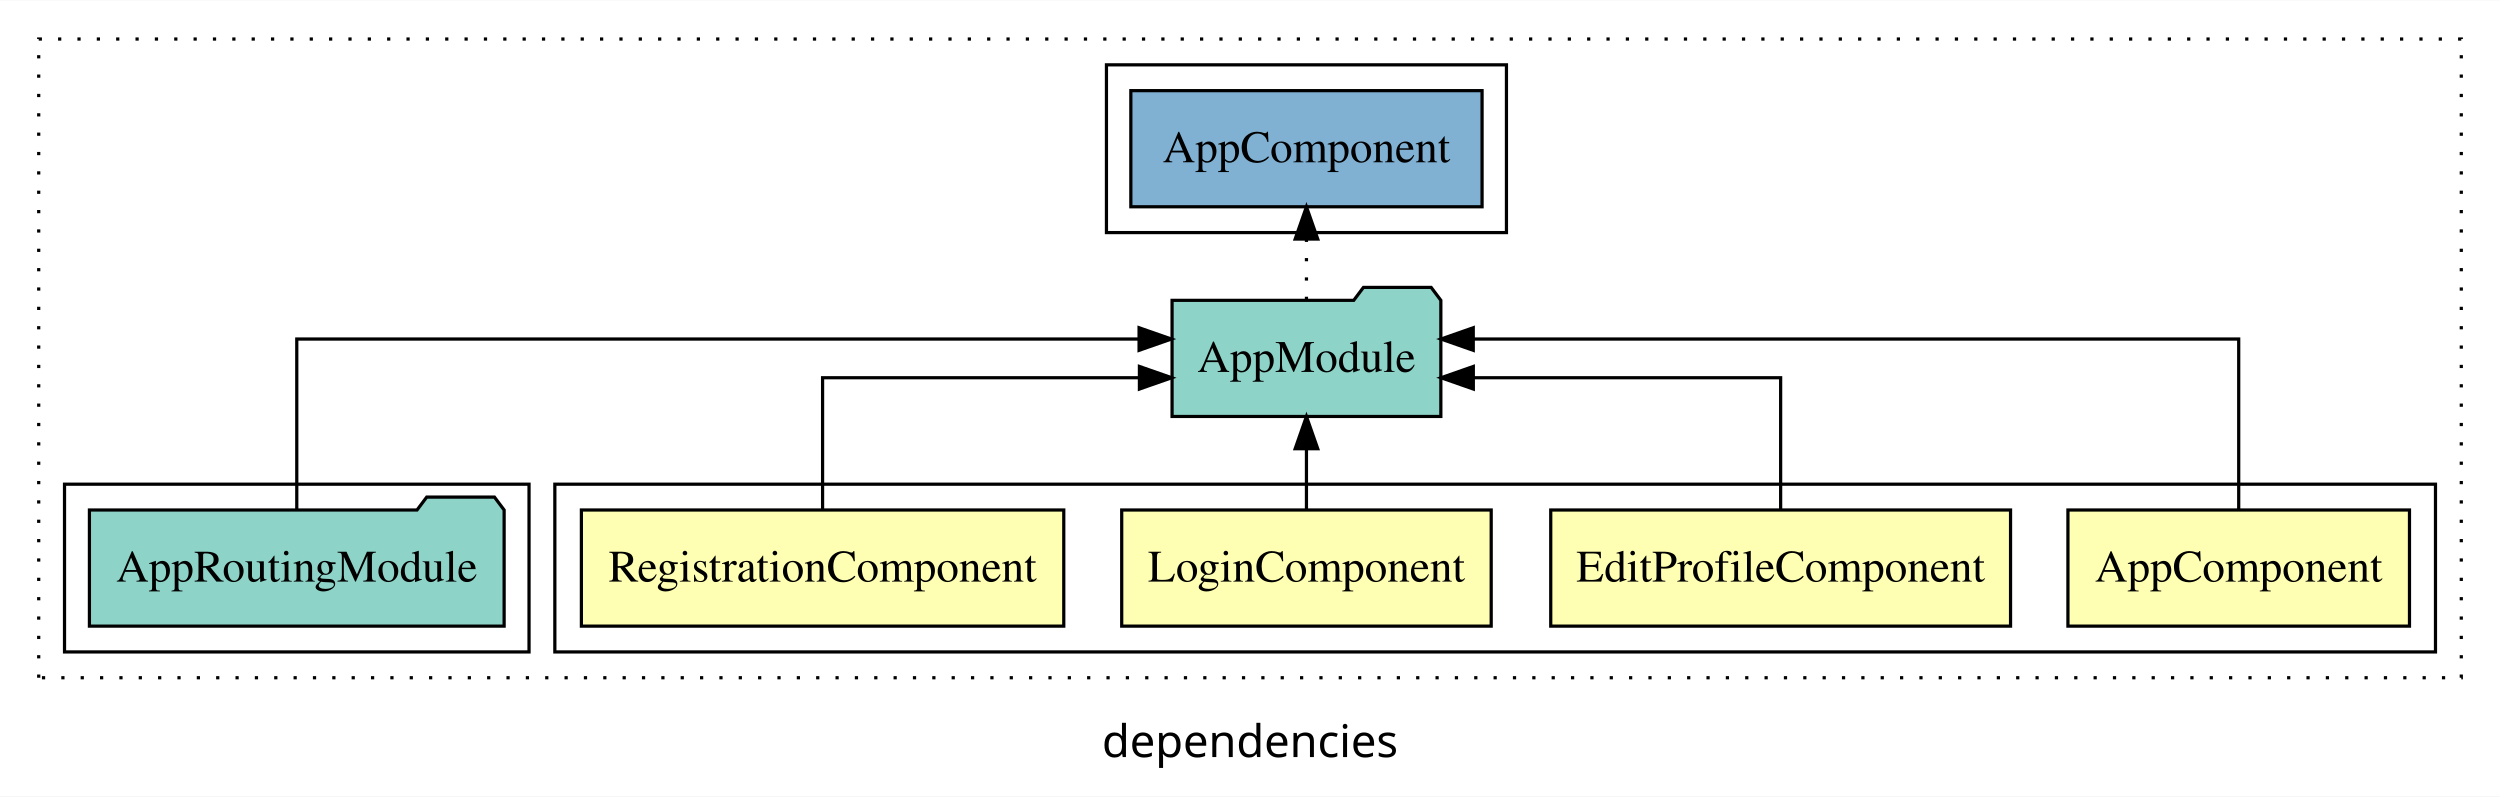
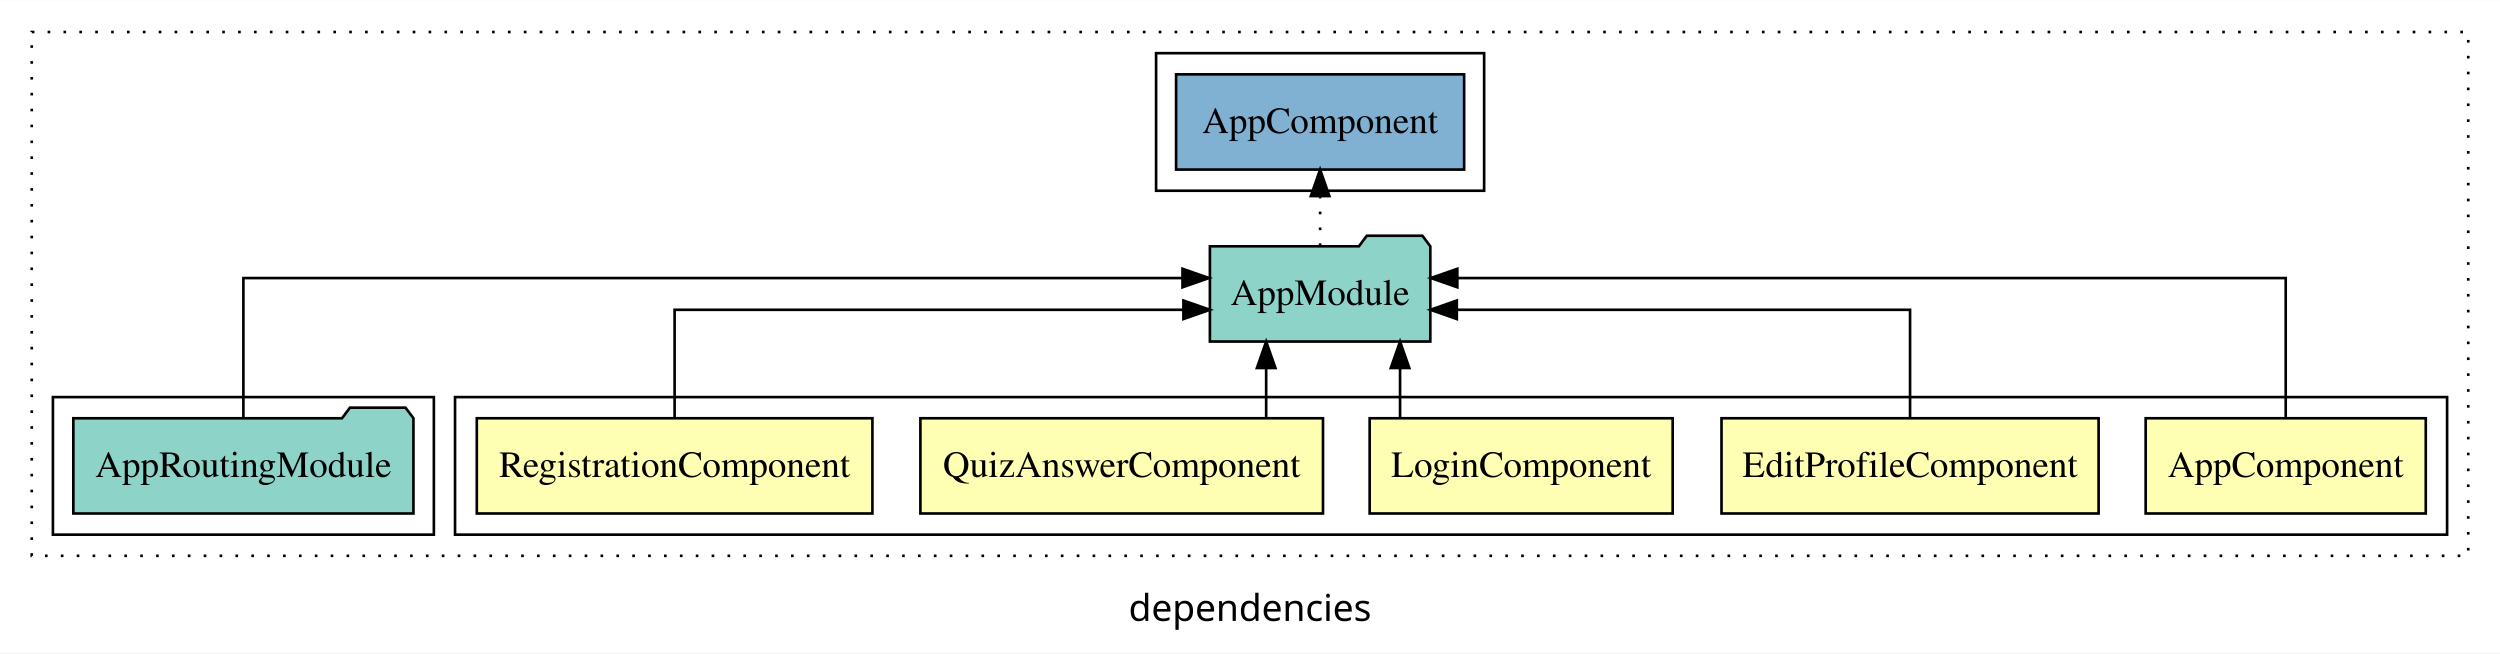
- <svg xmlns="http://www.w3.org/2000/svg" width="775pt" height="247pt" viewBox="0.00 0.00 775.00 246.80">
+ <svg xmlns="http://www.w3.org/2000/svg" width="945pt" height="247pt" viewBox="0.00 0.00 945.00 246.80">
  <g id="graph0" class="graph" transform="scale(1 1) rotate(0) translate(4 242.8)">
-     <polygon fill="white" stroke="transparent" points="-4,4 -4,-242.8 771,-242.8 771,4 -4,4" />
-     <text text-anchor="middle" x="383.5" y="-8.2" font-family="sans-serif" font-size="14.00">dependencies</text>
+     <polygon fill="white" stroke="transparent" points="-4,4 -4,-242.8 941,-242.8 941,4 -4,4" />
+     <text text-anchor="middle" x="468.5" y="-8.2" font-family="sans-serif" font-size="14.00">dependencies</text>
    <g id="clust1" class="cluster">
-       <polygon fill="none" stroke="black" stroke-dasharray="1,5" points="8,-32.8 8,-230.8 759,-230.8 759,-32.8 8,-32.8" />
+       <polygon fill="none" stroke="black" stroke-dasharray="1,5" points="8,-32.8 8,-230.8 929,-230.8 929,-32.8 8,-32.8" />
    </g>
    <g id="clust2" class="cluster">
-       <polygon fill="none" stroke="black" points="168,-40.8 168,-92.8 751,-92.8 751,-40.8 168,-40.8" />
+       <polygon fill="none" stroke="black" points="168,-40.8 168,-92.8 921,-92.8 921,-40.8 168,-40.8" />
    </g>
-     <g id="clust7" class="cluster">
+     <g id="clust8" class="cluster">
      <polygon fill="none" stroke="black" points="16,-40.8 16,-92.8 160,-92.8 160,-40.8 16,-40.8" />
    </g>
-     <g id="clust9" class="cluster">
-       <polygon fill="none" stroke="black" points="339,-170.8 339,-222.8 463,-222.8 463,-170.8 339,-170.8" />
+     <g id="clust10" class="cluster">
+       <polygon fill="none" stroke="black" points="433,-170.8 433,-222.8 557,-222.8 557,-170.8 433,-170.8" />
    </g>
    <g id="node1" class="node">
-       <polygon fill="#ffffb3" stroke="black" points="742.94,-84.8 637.06,-84.8 637.06,-48.8 742.94,-48.8 742.94,-84.8" />
-       <text text-anchor="middle" x="690" y="-62.6" font-family="Times,serif" font-size="14.00">AppComponent</text>
+       <polygon fill="#ffffb3" stroke="black" points="912.94,-84.8 807.06,-84.8 807.06,-48.8 912.94,-48.8 912.94,-84.8" />
+       <text text-anchor="middle" x="860" y="-62.6" font-family="Times,serif" font-size="14.00">AppComponent</text>
+     </g>
+     <g id="node6" class="node">
+       <polygon fill="#8dd3c7" stroke="black" points="536.66,-149.8 533.66,-153.8 512.66,-153.8 509.66,-149.8 453.34,-149.8 453.34,-113.8 536.66,-113.8 536.66,-149.8" />
+       <text text-anchor="middle" x="495" y="-127.6" font-family="Times,serif" font-size="14.00">AppModule</text>
+     </g>
+     <g id="edge1" class="edge">
+       <path fill="none" stroke="black" d="M860,-85.08C860,-106.12 860,-137.8 860,-137.8 860,-137.8 546.87,-137.8 546.87,-137.8" />
+       <polygon fill="black" stroke="black" points="546.87,-134.3 536.87,-137.8 546.87,-141.3 546.87,-134.3" />
+     </g>
+     <g id="node2" class="node">
+       <polygon fill="#ffffb3" stroke="black" points="789.27,-84.8 646.73,-84.8 646.73,-48.8 789.27,-48.8 789.27,-84.8" />
+       <text text-anchor="middle" x="718" y="-62.6" font-family="Times,serif" font-size="14.00">EditProfileComponent</text>
+     </g>
+     <g id="edge2" class="edge">
+       <path fill="none" stroke="black" d="M718,-84.82C718,-102.17 718,-125.8 718,-125.8 718,-125.8 546.68,-125.8 546.68,-125.8" />
+       <polygon fill="black" stroke="black" points="546.68,-122.3 536.68,-125.8 546.68,-129.3 546.68,-122.3" />
+     </g>
+     <g id="node3" class="node">
+       <polygon fill="#ffffb3" stroke="black" points="628.27,-84.8 513.73,-84.8 513.73,-48.8 628.27,-48.8 628.27,-84.8" />
+       <text text-anchor="middle" x="571" y="-62.6" font-family="Times,serif" font-size="14.00">LoginComponent</text>
+     </g>
+     <g id="edge3" class="edge">
+       <path fill="none" stroke="black" d="M525.22,-84.91C525.22,-84.91 525.22,-103.79 525.22,-103.79" />
+       <polygon fill="black" stroke="black" points="521.72,-103.79 525.22,-113.79 528.72,-103.79 521.72,-103.79" />
+     </g>
+     <g id="node4" class="node">
+       <polygon fill="#ffffb3" stroke="black" points="496.09,-84.8 343.91,-84.8 343.91,-48.8 496.09,-48.8 496.09,-84.8" />
+       <text text-anchor="middle" x="420" y="-62.6" font-family="Times,serif" font-size="14.00">QuizAnswerComponent</text>
+     </g>
+     <g id="edge4" class="edge">
+       <path fill="none" stroke="black" d="M474.61,-84.91C474.61,-84.91 474.61,-103.79 474.61,-103.79" />
+       <polygon fill="black" stroke="black" points="471.11,-103.79 474.61,-113.79 478.11,-103.79 471.11,-103.79" />
    </g>
    <g id="node5" class="node">
-       <polygon fill="#8dd3c7" stroke="black" points="442.66,-149.8 439.66,-153.8 418.66,-153.8 415.66,-149.8 359.34,-149.8 359.34,-113.8 442.66,-113.8 442.66,-149.8" />
-       <text text-anchor="middle" x="401" y="-127.6" font-family="Times,serif" font-size="14.00">AppModule</text>
-     </g>
-     <g id="edge1" class="edge">
-       <path fill="none" stroke="black" d="M690,-85.08C690,-106.12 690,-137.8 690,-137.8 690,-137.8 452.71,-137.8 452.71,-137.8" />
-       <polygon fill="black" stroke="black" points="452.71,-134.3 442.71,-137.8 452.71,-141.3 452.71,-134.3" />
-     </g>
-     <g id="node2" class="node">
-       <polygon fill="#ffffb3" stroke="black" points="619.27,-84.8 476.73,-84.8 476.73,-48.8 619.27,-48.8 619.27,-84.8" />
-       <text text-anchor="middle" x="548" y="-62.6" font-family="Times,serif" font-size="14.00">EditProfileComponent</text>
-     </g>
-     <g id="edge2" class="edge">
-       <path fill="none" stroke="black" d="M548,-84.82C548,-102.17 548,-125.8 548,-125.8 548,-125.8 452.73,-125.8 452.73,-125.8" />
-       <polygon fill="black" stroke="black" points="452.73,-122.3 442.73,-125.8 452.73,-129.3 452.73,-122.3" />
-     </g>
-     <g id="node3" class="node">
-       <polygon fill="#ffffb3" stroke="black" points="458.27,-84.8 343.73,-84.8 343.73,-48.8 458.27,-48.8 458.27,-84.8" />
-       <text text-anchor="middle" x="401" y="-62.6" font-family="Times,serif" font-size="14.00">LoginComponent</text>
-     </g>
-     <g id="edge3" class="edge">
-       <path fill="none" stroke="black" d="M401,-84.91C401,-84.91 401,-103.79 401,-103.79" />
-       <polygon fill="black" stroke="black" points="397.5,-103.79 401,-113.79 404.5,-103.79 397.5,-103.79" />
-     </g>
-     <g id="node4" class="node">
      <polygon fill="#ffffb3" stroke="black" points="325.77,-84.8 176.23,-84.8 176.23,-48.8 325.77,-48.8 325.77,-84.8" />
      <text text-anchor="middle" x="251" y="-62.6" font-family="Times,serif" font-size="14.00">RegistrationComponent</text>
    </g>
-     <g id="edge4" class="edge">
-       <path fill="none" stroke="black" d="M251,-84.82C251,-102.17 251,-125.8 251,-125.8 251,-125.8 349.22,-125.8 349.22,-125.8" />
-       <polygon fill="black" stroke="black" points="349.22,-129.3 359.22,-125.8 349.22,-122.3 349.22,-129.3" />
+     <g id="edge5" class="edge">
+       <path fill="none" stroke="black" d="M251,-84.82C251,-102.17 251,-125.8 251,-125.8 251,-125.8 443.33,-125.8 443.33,-125.8" />
+       <polygon fill="black" stroke="black" points="443.33,-129.3 453.33,-125.8 443.33,-122.3 443.33,-129.3" />
+     </g>
+     <g id="node8" class="node">
+       <polygon fill="#80b1d3" stroke="black" points="549.44,-214.8 440.56,-214.8 440.56,-178.8 549.44,-178.8 549.44,-214.8" />
+       <text text-anchor="middle" x="495" y="-192.6" font-family="Times,serif" font-size="14.00">AppComponent </text>
+     </g>
+     <g id="edge7" class="edge">
+       <path fill="none" stroke="black" stroke-dasharray="1,5" d="M495,-149.91C495,-149.91 495,-168.79 495,-168.79" />
+       <polygon fill="black" stroke="black" points="491.5,-168.79 495,-178.79 498.5,-168.79 491.5,-168.79" />
    </g>
    <g id="node7" class="node">
-       <polygon fill="#80b1d3" stroke="black" points="455.44,-214.8 346.56,-214.8 346.56,-178.8 455.44,-178.8 455.44,-214.8" />
-       <text text-anchor="middle" x="401" y="-192.6" font-family="Times,serif" font-size="14.00">AppComponent </text>
-     </g>
-     <g id="edge6" class="edge">
-       <path fill="none" stroke="black" stroke-dasharray="1,5" d="M401,-149.91C401,-149.91 401,-168.79 401,-168.79" />
-       <polygon fill="black" stroke="black" points="397.5,-168.79 401,-178.79 404.5,-168.79 397.5,-168.79" />
-     </g>
-     <g id="node6" class="node">
      <polygon fill="#8dd3c7" stroke="black" points="152.28,-84.8 149.28,-88.8 128.28,-88.8 125.28,-84.8 23.72,-84.8 23.72,-48.8 152.28,-48.8 152.28,-84.8" />
      <text text-anchor="middle" x="88" y="-62.6" font-family="Times,serif" font-size="14.00">AppRoutingModule</text>
    </g>
-     <g id="edge5" class="edge">
-       <path fill="none" stroke="black" d="M88,-85.08C88,-106.12 88,-137.8 88,-137.8 88,-137.8 349.11,-137.8 349.11,-137.8" />
-       <polygon fill="black" stroke="black" points="349.11,-141.3 359.11,-137.8 349.11,-134.3 349.11,-141.3" />
+     <g id="edge6" class="edge">
+       <path fill="none" stroke="black" d="M88,-85.08C88,-106.12 88,-137.8 88,-137.8 88,-137.8 442.98,-137.8 442.98,-137.8" />
+       <polygon fill="black" stroke="black" points="442.98,-141.3 452.98,-137.8 442.98,-134.3 442.98,-141.3" />
    </g>
  </g>
</svg>
